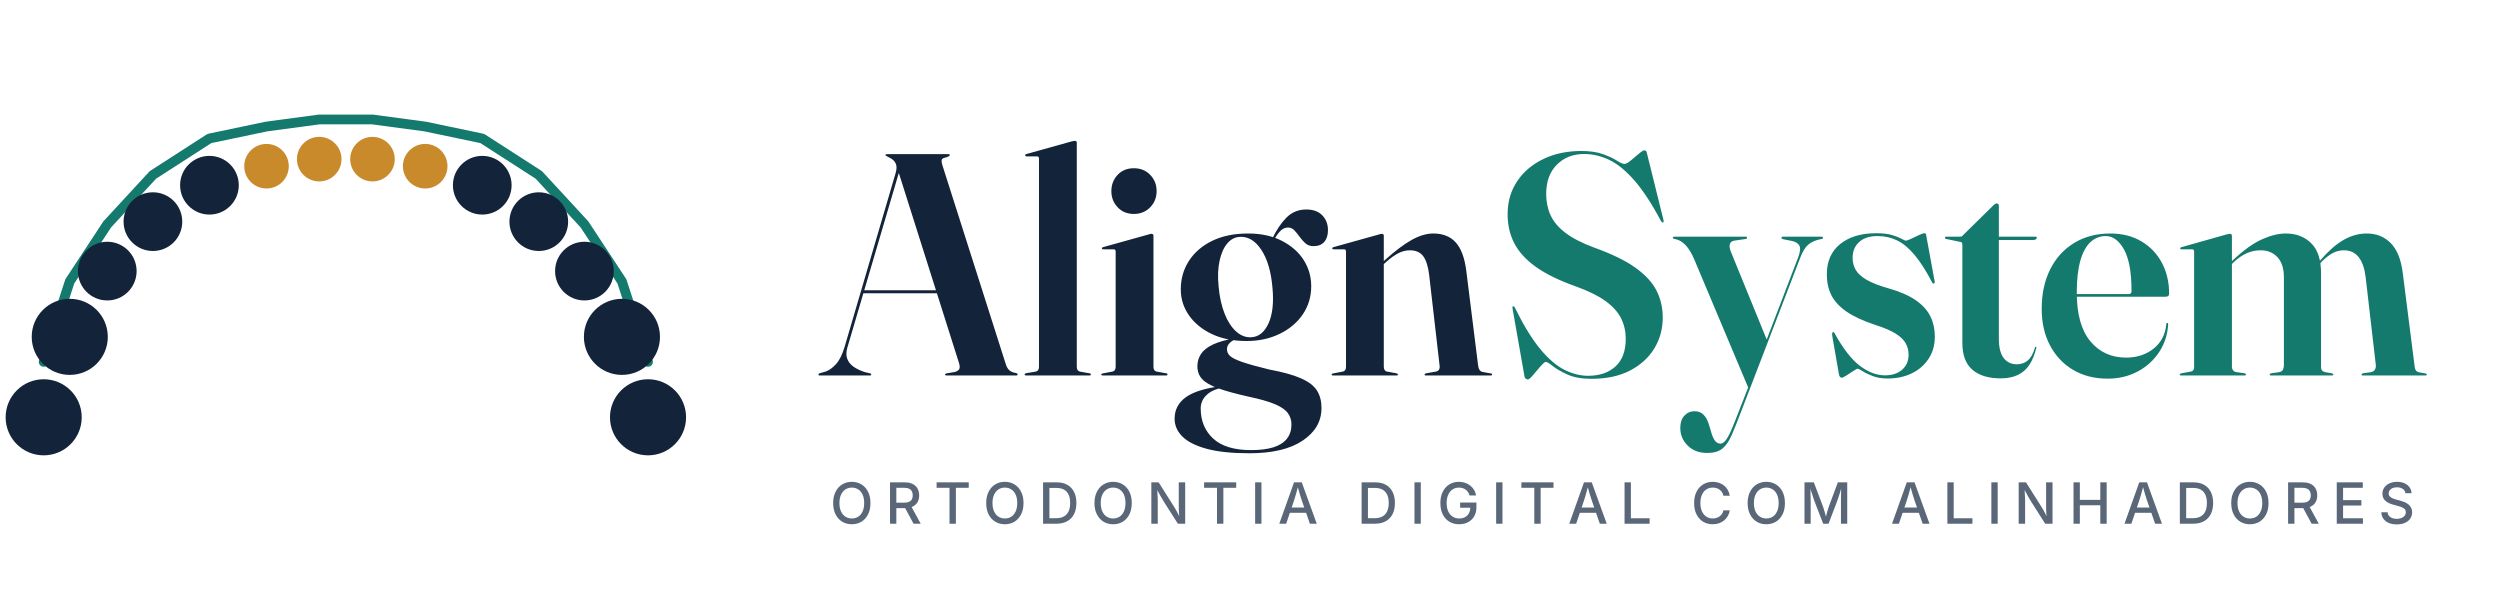
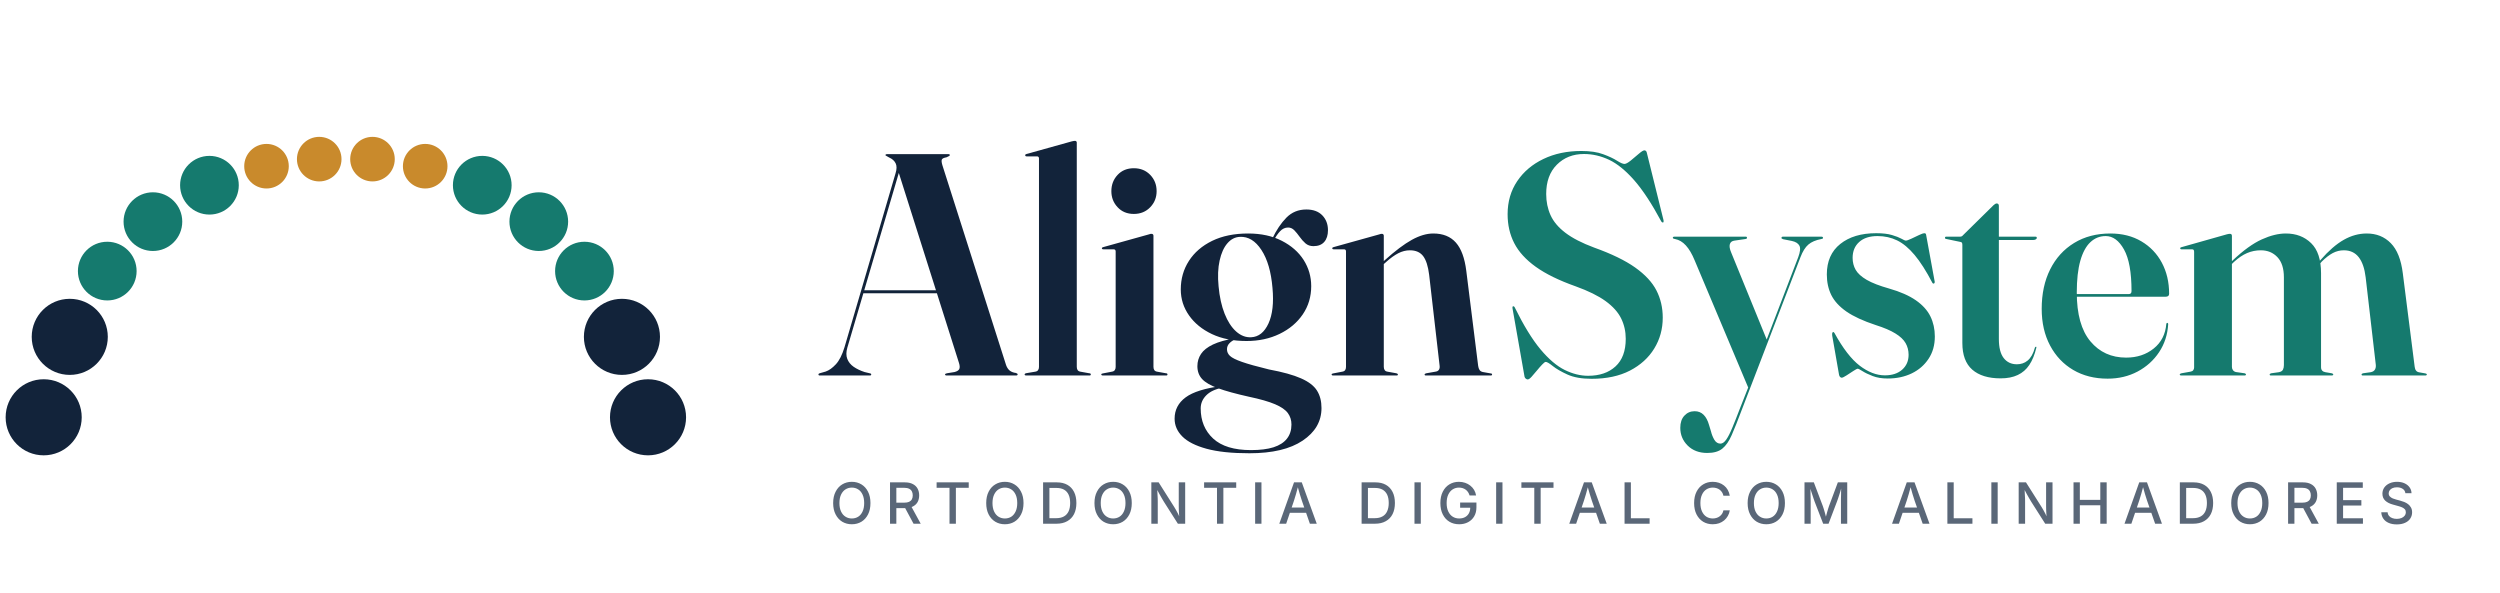
<svg xmlns="http://www.w3.org/2000/svg" viewBox="0 0 506 120" width="1518" height="360" role="img" aria-label="AlignSystem">
  <g transform="translate(4 -0.9) scale(1.100)">
-     <path d="M4.4 67.4 L9.2 52.6 L16.1 42.1 L24.5 33.0 L34.9 26.3 L45.4 24.1 L55.1 22.8 L64.9 22.8 L74.6 24.1 L85.1 26.3 L95.5 33.0 L103.9 42.1 L110.8 52.6 L115.6 67.4" fill="none" stroke="#157A6E" stroke-width="1.8" stroke-linecap="round" stroke-linejoin="round" />
    <circle cx="64.9" cy="30.1" r="4.1" fill="#C98A2C" />
    <circle cx="74.6" cy="31.4" r="4.1" fill="#C98A2C" />
-     <circle cx="85.1" cy="34.9" r="5.4" fill="#12233A" />
-     <circle cx="95.5" cy="41.6" r="5.4" fill="#12233A" />
-     <circle cx="103.9" cy="50.7" r="5.4" fill="#12233A" />
+     <circle cx="85.1" cy="34.9" r="5.4" fill="#157A6E" />
+     <circle cx="95.5" cy="41.6" r="5.4" fill="#157A6E" />
+     <circle cx="103.9" cy="50.7" r="5.4" fill="#157A6E" />
    <circle cx="110.8" cy="62.8" r="7" fill="#12233A" />
    <circle cx="115.6" cy="77.6" r="7" fill="#12233A" />
    <circle cx="55.1" cy="30.1" r="4.1" fill="#C98A2C" />
    <circle cx="45.4" cy="31.4" r="4.1" fill="#C98A2C" />
-     <circle cx="34.9" cy="34.9" r="5.4" fill="#12233A" />
-     <circle cx="24.5" cy="41.6" r="5.4" fill="#12233A" />
-     <circle cx="16.1" cy="50.7" r="5.4" fill="#12233A" />
+     <circle cx="34.9" cy="34.9" r="5.4" fill="#157A6E" />
+     <circle cx="24.5" cy="41.6" r="5.4" fill="#157A6E" />
+     <circle cx="16.1" cy="50.7" r="5.4" fill="#157A6E" />
    <circle cx="9.2" cy="62.8" r="7" fill="#12233A" />
    <circle cx="4.4" cy="77.6" r="7" fill="#12233A" />
  </g>
  <path d="M174.45 59.36L174.61 58.75L190.90 58.75L190.99 59.36L174.45 59.36M176.34 75.81Q176.34 75.87 176.27 75.94Q176.21 76 176.08 76L165.87 76Q165.78 76 165.71 75.94Q165.65 75.87 165.65 75.81Q165.65 75.68 165.74 75.63Q165.84 75.58 165.90 75.55L167.12 75.20Q168.14 74.85 169.18 73.73Q170.22 72.61 170.93 70.27L181.26 35.07Q181.65 33.82 181.28 33.06Q180.91 32.29 179.95 31.87Q179.57 31.62 179.39 31.55Q179.22 31.49 179.22 31.39Q179.22 31.30 179.30 31.25Q179.38 31.20 179.54 31.20L191.98 31.20Q192.11 31.20 192.18 31.25Q192.24 31.30 192.24 31.39Q192.24 31.49 192.10 31.58Q191.95 31.68 191.57 31.84Q190.80 31.97 190.64 32.27Q190.48 32.58 190.74 33.44L203.63 73.89Q203.89 74.62 204.37 75.01Q204.85 75.39 205.62 75.49Q205.81 75.55 205.89 75.62Q205.97 75.68 205.97 75.81Q205.97 75.87 205.89 75.94Q205.81 76 205.68 76L191.57 76Q191.44 76 191.36 75.94Q191.28 75.87 191.28 75.81Q191.28 75.68 191.38 75.65Q191.47 75.62 191.66 75.55L193.20 75.30Q193.97 75.10 194.16 74.69Q194.35 74.27 194.10 73.47L181.78 34.56L182.54 32.90L171.50 70.37Q171.12 71.68 171.49 72.64Q171.86 73.60 172.78 74.24Q173.71 74.88 174.99 75.30L176.02 75.55Q176.21 75.58 176.27 75.63Q176.34 75.68 176.34 75.81M217.94 28.86L217.94 74.24Q217.94 74.66 218.11 74.91Q218.29 75.17 218.70 75.23L220.46 75.55Q220.66 75.55 220.72 75.63Q220.78 75.71 220.78 75.81Q220.78 75.87 220.72 75.94Q220.66 76 220.53 76L207.63 76Q207.54 76 207.46 75.94Q207.38 75.87 207.38 75.81Q207.38 75.71 207.47 75.63Q207.57 75.55 207.79 75.52L209.52 75.23Q209.94 75.17 210.11 74.91Q210.29 74.66 210.29 74.27L210.29 32.06Q210.29 31.87 210.19 31.76Q210.10 31.65 209.87 31.65L207.79 31.65Q207.63 31.65 207.57 31.58Q207.50 31.52 207.50 31.42Q207.50 31.30 207.58 31.25Q207.66 31.20 207.76 31.17L216.94 28.61Q217.23 28.54 217.34 28.53Q217.46 28.51 217.58 28.51Q217.74 28.51 217.84 28.61Q217.94 28.70 217.94 28.86M233.46 47.71L233.46 74.24Q233.46 74.66 233.63 74.91Q233.81 75.17 234.22 75.23L235.98 75.55Q236.18 75.55 236.24 75.63Q236.30 75.71 236.30 75.81Q236.30 75.87 236.24 75.94Q236.18 76 236.05 76L223.15 76Q223.06 76 222.98 75.94Q222.90 75.87 222.90 75.81Q222.90 75.71 222.96 75.66Q223.02 75.62 223.22 75.58L225.04 75.23Q225.46 75.17 225.63 74.91Q225.81 74.66 225.81 74.27L225.81 50.88Q225.81 50.69 225.71 50.58Q225.62 50.46 225.39 50.46L223.31 50.46Q223.15 50.46 223.09 50.40Q223.02 50.34 223.02 50.24Q223.02 50.14 223.10 50.10Q223.18 50.05 223.28 50.02L232.46 47.46Q232.75 47.36 232.86 47.34Q232.98 47.33 233.10 47.33Q233.26 47.33 233.36 47.44Q233.46 47.55 233.46 47.71M229.49 43.30Q227.47 43.30 226.21 41.95Q224.94 40.61 224.94 38.69Q224.94 36.74 226.21 35.39Q227.47 34.05 229.49 34.05Q231.50 34.05 232.80 35.39Q234.10 36.74 234.10 38.69Q234.10 40.61 232.80 41.95Q231.50 43.30 229.49 43.30M256.85 74.78Q253.20 73.89 251.38 73.25Q249.55 72.61 248.94 72.03Q248.34 71.46 248.34 70.69Q248.34 69.98 248.85 69.46Q249.36 68.93 250.06 68.70L250.06 68.45Q247.18 68.93 245.50 69.73Q243.82 70.53 243.09 71.63Q242.35 72.74 242.35 74.11Q242.35 75.68 243.31 76.72Q244.27 77.76 246.56 78.59Q248.85 79.42 252.75 80.29Q256.21 81.02 258.08 81.82Q259.95 82.62 260.67 83.62Q261.39 84.61 261.39 85.92Q261.39 87.62 260.48 88.78Q259.57 89.95 257.76 90.53Q255.95 91.10 253.20 91.10Q248.08 91.10 245.55 88.77Q243.02 86.43 243.02 82.66Q243.02 81.15 244.14 80.02Q245.26 78.88 247.47 78.46L247.41 78.11Q242.19 78.78 239.97 80.43Q237.74 82.08 237.74 84.74Q237.74 86.78 239.31 88.35Q240.88 89.92 244.21 90.83Q247.54 91.74 252.88 91.74Q259.86 91.74 263.66 89.18Q267.47 86.62 267.47 82.59Q267.47 80.51 266.56 79.06Q265.65 77.60 263.33 76.58Q261.01 75.55 256.85 74.78M257.49 48.35L257.23 48.90L257.71 48.83Q258.38 47.55 259.09 46.80Q259.79 46.05 260.72 46.05Q261.42 46.05 261.97 46.61Q262.51 47.17 263.04 47.92Q263.57 48.67 264.22 49.25Q264.88 49.82 265.84 49.82Q267.28 49.82 268.03 48.96Q268.78 48.10 268.78 46.59Q268.78 44.77 267.63 43.58Q266.48 42.40 264.40 42.40Q262 42.40 260.37 44.05Q258.74 45.70 257.49 48.35M265.39 57.92Q265.39 55.04 263.86 52.62Q262.32 50.21 259.44 48.74Q256.56 47.26 252.62 47.26Q248.40 47.26 245.34 48.75Q242.29 50.24 240.64 52.80Q238.99 55.36 238.99 58.59Q238.99 61.47 240.66 63.84Q242.32 66.21 245.30 67.62Q248.27 69.02 252.30 69.02Q256.02 69.02 258.99 67.58Q261.97 66.14 263.68 63.63Q265.39 61.12 265.39 57.92M250.96 47.94Q253.49 47.81 255.31 50.59Q257.14 53.38 257.55 58.27Q257.97 62.78 256.74 65.47Q255.50 68.16 253.23 68.26Q251.60 68.35 250.19 67.09Q248.78 65.82 247.86 63.49Q246.93 61.15 246.64 57.95Q246.35 54.98 246.85 52.74Q247.34 50.50 248.42 49.25Q249.49 48 250.96 47.94M280.08 47.71L280.08 74.24Q280.08 74.66 280.26 74.91Q280.43 75.17 280.85 75.23L282.61 75.55Q282.93 75.62 282.93 75.81Q282.93 76 282.67 76L269.78 76Q269.68 76 269.60 75.94Q269.52 75.87 269.52 75.81Q269.52 75.71 269.58 75.66Q269.65 75.62 269.84 75.58L271.66 75.23Q272.08 75.17 272.26 74.91Q272.43 74.66 272.43 74.27L272.43 50.88Q272.43 50.69 272.34 50.58Q272.24 50.46 272.02 50.46L269.94 50.46Q269.78 50.46 269.71 50.40Q269.65 50.34 269.65 50.24Q269.65 50.14 269.73 50.10Q269.81 50.05 269.90 50.02L279.09 47.46Q279.38 47.36 279.49 47.34Q279.60 47.33 279.73 47.33Q279.89 47.33 279.98 47.44Q280.08 47.55 280.08 47.71M280.56 53.02L279.44 54.02L279.12 53.70L280.27 52.67Q283.44 49.82 285.76 48.54Q288.08 47.26 290.10 47.26Q293.04 47.26 294.67 49.10Q296.30 50.94 296.78 54.85L299.18 74.05Q299.25 74.56 299.46 74.88Q299.66 75.20 300.14 75.30L301.71 75.58Q301.87 75.58 301.94 75.65Q302 75.71 302 75.81Q302 75.87 301.94 75.94Q301.87 76 301.74 76L288.62 76Q288.34 76 288.34 75.81Q288.34 75.62 288.69 75.55L290.51 75.23Q291.02 75.17 291.23 74.85Q291.44 74.53 291.38 74.05L289.26 55.62Q288.94 53.02 288.05 51.84Q287.15 50.66 285.36 50.66Q284.18 50.66 283.02 51.25Q281.87 51.84 280.56 53.02" fill="#12233A" />
  <path d="M322.14 76.67Q319.16 76.67 317.26 75.81Q315.35 74.94 314.30 74.10Q313.24 73.25 312.86 73.25Q312.63 73.25 312.14 73.78Q311.64 74.30 311.06 75.01Q310.49 75.71 309.99 76.26Q309.50 76.80 309.21 76.80Q309.02 76.80 308.82 76.64Q308.63 76.48 308.57 76.26L306.14 62.46Q306.10 62.27 306.12 62.16Q306.14 62.05 306.20 62.02Q306.30 61.95 306.41 62.02Q306.52 62.08 306.58 62.21Q309.27 67.68 311.78 70.69Q314.30 73.70 316.70 74.88Q319.10 76.06 321.43 76.06Q324.92 76.06 326.98 74.16Q329.05 72.26 329.05 68.58Q329.05 66.34 328.12 64.45Q327.19 62.56 324.97 60.94Q322.74 59.33 318.90 57.95Q313.85 56.16 310.84 54Q307.83 51.84 306.49 49.23Q305.14 46.62 305.14 43.36Q305.14 39.55 307.08 36.67Q309.02 33.79 312.38 32.18Q315.74 30.56 320.06 30.56Q322.74 30.56 324.50 31.22Q326.26 31.87 327.29 32.53Q328.31 33.18 328.79 33.18Q329.21 33.18 330.06 32.50Q330.90 31.81 331.70 31.12Q332.50 30.43 332.82 30.43Q332.98 30.43 333.11 30.53Q333.24 30.62 333.30 30.85L336.70 44.58Q336.73 44.77 336.71 44.86Q336.70 44.96 336.63 45.02Q336.57 45.06 336.46 45.01Q336.34 44.96 336.25 44.83Q333.37 39.46 330.78 36.50Q328.18 33.54 325.69 32.35Q323.19 31.17 320.60 31.17Q317.27 31.17 315.11 33.33Q312.95 35.49 312.95 39.26Q312.95 41.60 313.83 43.55Q314.71 45.50 316.84 47.12Q318.97 48.74 322.65 50.11Q327.93 52 330.95 54.14Q333.98 56.29 335.26 58.78Q336.54 61.28 336.54 64.29Q336.54 67.74 334.82 70.54Q333.11 73.34 329.90 75.01Q326.68 76.67 322.14 76.67M350.39 51.10L357.72 69.06L353.98 78.78L343 52.70Q342.20 50.75 341.22 49.68Q340.25 48.61 339.03 48.38Q338.71 48.32 338.65 48.26Q338.58 48.19 338.58 48.13Q338.58 48 338.66 47.95Q338.74 47.90 338.84 47.90L353.30 47.90Q353.46 47.90 353.53 47.95Q353.59 48 353.59 48.16Q353.59 48.26 353.51 48.30Q353.43 48.35 353.27 48.38L351.06 48.70Q350.30 48.80 350.12 49.42Q349.94 50.05 350.39 51.10M352.12 82.78L355.16 75.07L355.58 73.95L363.96 52.06Q364.57 50.43 364.20 49.73Q363.83 49.02 362.68 48.77L360.92 48.42Q360.73 48.35 360.65 48.30Q360.57 48.26 360.57 48.16Q360.57 48.03 360.65 47.97Q360.73 47.90 360.86 47.90L368.66 47.90Q368.82 47.90 368.90 47.97Q368.98 48.03 368.98 48.16Q368.98 48.26 368.90 48.30Q368.82 48.35 368.63 48.38Q366.94 48.70 366.01 49.50Q365.08 50.30 364.41 52.06L352.44 83.20Q351.32 86.18 350.50 88.05Q349.69 89.92 348.60 90.80Q347.51 91.68 345.56 91.68Q343.10 91.68 341.59 90.19Q340.09 88.70 340.09 86.59Q340.09 85.02 340.92 84.13Q341.75 83.23 343 83.23Q344.09 83.23 344.81 83.95Q345.53 84.67 345.91 86.02L346.30 87.30Q346.52 88.22 346.98 89.01Q347.45 89.79 348.22 89.79Q348.82 89.79 349.40 88.96Q349.98 88.13 350.63 86.54Q351.29 84.96 352.12 82.78M381.50 75.97Q383.70 75.97 385 74.82Q386.30 73.66 386.30 71.81Q386.30 70.50 385.69 69.44Q385.08 68.38 383.62 67.49Q382.17 66.59 379.64 65.79Q375.86 64.54 373.72 63.06Q371.58 61.57 370.66 59.73Q369.75 57.89 369.75 55.55Q369.75 51.55 372.47 49.38Q375.19 47.20 379.74 47.20Q381.69 47.20 382.94 47.57Q384.18 47.94 384.86 48.32Q385.53 48.70 385.72 48.70Q386.04 48.70 386.84 48.32Q387.64 47.94 388.42 47.57Q389.21 47.20 389.46 47.20Q389.59 47.20 389.70 47.25Q389.82 47.30 389.85 47.55L391.54 56.77Q391.61 57.02 391.58 57.17Q391.54 57.31 391.45 57.38Q391.35 57.41 391.26 57.38Q391.16 57.34 391.10 57.22Q389.24 53.66 387.51 51.60Q385.78 49.54 383.98 48.66Q382.17 47.78 380.02 47.78Q377.62 47.78 376.30 48.98Q374.97 50.18 374.97 52.19Q374.97 53.54 375.59 54.62Q376.22 55.71 377.82 56.64Q379.42 57.57 382.36 58.40Q385.72 59.36 387.77 60.78Q389.82 62.21 390.71 64.03Q391.61 65.86 391.61 68.10Q391.61 70.72 390.34 72.62Q389.08 74.53 386.94 75.57Q384.79 76.61 382.07 76.61Q380.31 76.61 379.03 76.11Q377.75 75.62 376.97 75.12Q376.18 74.62 375.99 74.62Q375.83 74.62 375.14 75.07Q374.46 75.52 373.74 75.98Q373.02 76.45 372.76 76.45Q372.60 76.45 372.44 76.30Q372.28 76.16 372.22 75.84L370.84 67.94Q370.81 67.58 370.84 67.44Q370.87 67.30 370.97 67.23Q371.06 67.17 371.13 67.22Q371.19 67.26 371.29 67.39Q373.85 72.06 376.41 74.02Q378.97 75.97 381.50 75.97M396.76 48.96L393.98 48.38Q393.78 48.35 393.72 48.29Q393.66 48.22 393.66 48.13Q393.66 48.03 393.72 47.97Q393.78 47.90 393.88 47.90L396.70 47.90Q396.89 47.90 397.03 47.84Q397.18 47.78 397.30 47.62L403.48 41.54Q403.64 41.38 403.82 41.28Q403.99 41.18 404.15 41.18Q404.34 41.18 404.46 41.31Q404.57 41.44 404.57 41.66L404.57 68.61Q404.57 71.20 405.54 72.46Q406.52 73.73 408.22 73.73Q408.82 73.73 409.37 73.55Q409.91 73.38 410.39 72.98Q410.87 72.58 411.24 71.94Q411.61 71.30 411.86 70.37Q411.93 70.18 412.07 70.18Q412.22 70.18 412.15 70.40Q411.64 72.51 410.73 73.87Q409.82 75.23 408.39 75.90Q406.97 76.58 404.92 76.58Q401.21 76.58 399.19 74.82Q397.18 73.06 397.18 69.41L397.18 49.57Q397.18 49.28 397.10 49.14Q397.02 48.99 396.76 48.96M411.45 48.58L402.20 48.58L402.42 47.90L411.93 47.90Q412.09 47.90 412.17 47.95Q412.25 48 412.25 48.16Q412.25 48.32 412.04 48.45Q411.83 48.58 411.45 48.58M439.03 59.46Q439.03 59.74 438.86 59.90Q438.68 60.06 438.30 60.06L418.49 60.06L418.49 59.52L430.87 59.52Q431.42 59.52 431.42 58.91Q431.42 53.22 429.90 50.50Q428.38 47.78 426.20 47.78Q424.41 47.78 423.10 49.01Q421.78 50.24 421.06 52.77Q420.34 55.30 420.34 59.20Q420.34 65.79 423.10 69.09Q425.85 72.38 430.33 72.38Q433.62 72.38 435.91 70.54Q438.20 68.70 438.46 65.57Q438.49 65.44 438.55 65.39Q438.62 65.34 438.65 65.34Q438.71 65.34 438.78 65.41Q438.84 65.47 438.84 65.63Q438.65 68.80 437 71.28Q435.35 73.76 432.65 75.20Q429.94 76.64 426.58 76.64Q422.62 76.64 419.62 74.88Q416.63 73.12 414.94 69.94Q413.24 66.75 413.24 62.50Q413.24 57.95 414.95 54.53Q416.66 51.10 419.80 49.18Q422.94 47.26 427.13 47.26Q430.74 47.26 433.42 48.85Q436.09 50.43 437.56 53.18Q439.03 55.94 439.03 59.46M451.74 47.74L451.74 74.27Q451.74 74.62 451.94 74.91Q452.15 75.20 452.54 75.30L454.30 75.55Q454.58 75.62 454.58 75.81Q454.58 76 454.26 76L441.46 76Q441.34 76 441.26 75.94Q441.18 75.87 441.18 75.81Q441.18 75.71 441.27 75.65Q441.37 75.58 441.53 75.55L443.32 75.23Q443.74 75.17 443.91 74.93Q444.09 74.69 444.09 74.37L444.09 50.98Q444.09 50.75 444.01 50.61Q443.93 50.46 443.67 50.46L441.50 50.46Q441.40 50.46 441.34 50.40Q441.27 50.34 441.27 50.27Q441.27 50.18 441.34 50.11Q441.40 50.05 441.56 50.02L450.74 47.42Q451 47.36 451.13 47.34Q451.26 47.33 451.38 47.33Q451.58 47.33 451.66 47.46Q451.74 47.58 451.74 47.74M452.15 53.02L451.10 54.05L450.78 53.76L451.90 52.70Q455.13 49.66 457.77 48.46Q460.41 47.26 462.65 47.26Q465.78 47.26 467.78 49.22Q469.78 51.17 469.78 55.30L469.78 74.34Q469.78 74.75 470.01 75.01Q470.23 75.26 470.65 75.33L471.93 75.55Q472.25 75.62 472.25 75.81Q472.25 76 471.86 76L459.64 76Q459.38 76 459.38 75.81Q459.38 75.62 459.70 75.55L461.27 75.33Q461.88 75.20 462.07 74.82Q462.26 74.43 462.26 73.89L462.26 56.13Q462.26 53.44 460.95 52.05Q459.64 50.66 457.59 50.66Q456.12 50.66 454.81 51.22Q453.50 51.78 452.15 53.02M469.94 52.93L468.98 54.05L468.66 53.76L469.69 52.61Q472.12 49.82 474.38 48.54Q476.63 47.26 479.03 47.26Q481.98 47.26 483.90 49.22Q485.82 51.17 486.33 55.33L488.73 74.24Q488.79 74.75 489.02 75.02Q489.24 75.30 489.66 75.36L490.90 75.58Q491.03 75.62 491.11 75.66Q491.19 75.71 491.19 75.81Q491.19 75.87 491.11 75.94Q491.03 76 490.90 76L478.23 76Q477.98 76 477.98 75.81Q477.98 75.62 478.30 75.55L479.86 75.33Q480.47 75.20 480.70 74.78Q480.92 74.37 480.86 73.82L478.81 56.13Q478.49 53.44 477.40 52.05Q476.31 50.66 474.39 50.66Q473.21 50.66 472.15 51.22Q471.10 51.78 469.94 52.93" fill="#157A6E" />
  <path d="M172.41 106.11Q171.33 106.11 170.47 105.60Q169.62 105.08 169.13 104.12Q168.63 103.16 168.63 101.82Q168.63 100.48 169.13 99.52Q169.62 98.55 170.47 98.04Q171.33 97.52 172.41 97.52Q173.50 97.52 174.35 98.04Q175.20 98.55 175.69 99.52Q176.18 100.48 176.18 101.82Q176.18 103.16 175.69 104.12Q175.20 105.08 174.35 105.60Q173.50 106.11 172.41 106.11M172.41 104.94Q173.13 104.94 173.69 104.59Q174.26 104.23 174.58 103.53Q174.91 102.83 174.91 101.82Q174.91 100.80 174.58 100.10Q174.26 99.40 173.69 99.05Q173.13 98.69 172.41 98.69Q171.69 98.69 171.13 99.05Q170.56 99.41 170.23 100.11Q169.90 100.81 169.90 101.82Q169.90 102.83 170.23 103.53Q170.56 104.23 171.13 104.58Q171.69 104.94 172.41 104.94M181.42 106L180.14 106L180.14 97.63L183.14 97.63Q184.11 97.63 184.75 97.97Q185.40 98.30 185.72 98.90Q186.04 99.49 186.04 100.26Q186.04 101.04 185.72 101.62Q185.39 102.20 184.75 102.52Q184.10 102.84 183.13 102.84L180.88 102.84L180.88 101.74L183.01 101.74Q183.62 101.74 184 101.57Q184.38 101.39 184.56 101.06Q184.74 100.73 184.74 100.26Q184.74 99.79 184.56 99.45Q184.38 99.10 184 98.92Q183.62 98.73 182.99 98.73L181.42 98.73L181.42 106M186.35 106L184.90 106L182.87 102.22L184.29 102.22M192.18 98.73L189.57 98.73L189.57 97.63L196.07 97.63L196.07 98.73L193.47 98.73L193.47 106L192.18 106M203.39 106.11Q202.30 106.11 201.45 105.60Q200.59 105.08 200.10 104.12Q199.61 103.16 199.61 101.82Q199.61 100.48 200.10 99.52Q200.59 98.55 201.45 98.04Q202.30 97.52 203.39 97.52Q204.47 97.52 205.32 98.04Q206.17 98.55 206.66 99.52Q207.16 100.48 207.16 101.82Q207.16 103.16 206.66 104.12Q206.17 105.08 205.32 105.60Q204.47 106.11 203.39 106.11M203.39 104.94Q204.10 104.94 204.67 104.59Q205.23 104.23 205.56 103.53Q205.89 102.83 205.89 101.82Q205.89 100.80 205.56 100.10Q205.23 99.40 204.67 99.05Q204.10 98.69 203.39 98.69Q202.67 98.69 202.10 99.05Q201.54 99.41 201.21 100.11Q200.88 100.81 200.88 101.82Q200.88 102.83 201.21 103.53Q201.54 104.23 202.10 104.58Q202.67 104.94 203.39 104.94M213.84 106L211.77 106L211.77 104.88L213.77 104.88Q214.72 104.88 215.35 104.52Q215.97 104.17 216.29 103.48Q216.60 102.79 216.60 101.81Q216.60 100.82 216.29 100.14Q215.98 99.46 215.37 99.11Q214.75 98.76 213.84 98.76L211.72 98.76L211.72 97.63L213.92 97.63Q215.15 97.63 216.04 98.13Q216.92 98.63 217.39 99.57Q217.86 100.50 217.86 101.81Q217.86 103.11 217.39 104.05Q216.91 104.99 216.01 105.49Q215.11 106 213.84 106M211.12 97.63L212.40 97.63L212.40 106L211.12 106M225.30 106.11Q224.22 106.11 223.36 105.60Q222.51 105.08 222.02 104.12Q221.52 103.16 221.52 101.82Q221.52 100.48 222.02 99.52Q222.51 98.55 223.36 98.04Q224.22 97.52 225.30 97.52Q226.39 97.52 227.24 98.04Q228.09 98.55 228.58 99.52Q229.07 100.48 229.07 101.82Q229.07 103.16 228.58 104.12Q228.09 105.08 227.24 105.60Q226.39 106.11 225.30 106.11M225.30 104.94Q226.02 104.94 226.58 104.59Q227.15 104.23 227.47 103.53Q227.80 102.83 227.80 101.82Q227.80 100.80 227.47 100.10Q227.15 99.40 226.58 99.05Q226.02 98.69 225.30 98.69Q224.58 98.69 224.02 99.05Q223.45 99.41 223.12 100.11Q222.79 100.81 222.79 101.82Q222.79 102.83 223.12 103.53Q223.45 104.23 224.02 104.58Q224.58 104.94 225.30 104.94M234.33 106L233.03 106L233.03 97.63L234.51 97.63L237.66 102.61Q237.82 102.86 238.01 103.20Q238.21 103.55 238.43 103.98Q238.65 104.41 238.86 104.91L238.70 104.91Q238.65 104.43 238.63 103.96Q238.60 103.50 238.59 103.09Q238.58 102.68 238.58 102.40L238.58 97.63L239.88 97.63L239.88 106L238.40 106L235.57 101.55Q235.35 101.18 235.13 100.81Q234.91 100.44 234.65 99.96Q234.39 99.47 234.02 98.77L234.22 98.77Q234.25 99.39 234.27 99.93Q234.30 100.46 234.32 100.88Q234.33 101.29 234.33 101.54M246.32 98.73L243.71 98.73L243.71 97.63L250.21 97.63L250.21 98.73L247.61 98.73L247.61 106L246.32 106M254.04 97.63L255.32 97.63L255.32 106L254.04 106M260.32 106L258.93 106L261.91 97.63L263.48 97.63L266.51 106L265.12 106L263.50 101.34Q263.31 100.78 263.08 100.01Q262.85 99.24 262.55 98.16L262.81 98.16Q262.53 99.25 262.30 100.03Q262.07 100.81 261.90 101.34L260.32 106M264.89 103.79L260.54 103.79L260.54 102.73L264.89 102.73M278.31 106L276.24 106L276.24 104.88L278.24 104.88Q279.19 104.88 279.82 104.52Q280.45 104.17 280.76 103.48Q281.08 102.79 281.08 101.81Q281.08 100.82 280.77 100.14Q280.45 99.46 279.84 99.11Q279.22 98.76 278.31 98.76L276.20 98.76L276.20 97.63L278.39 97.63Q279.63 97.63 280.51 98.13Q281.39 98.63 281.86 99.57Q282.33 100.50 282.33 101.81Q282.33 103.11 281.86 104.05Q281.39 104.99 280.48 105.49Q279.58 106 278.31 106M275.59 97.63L276.87 97.63L276.87 106L275.59 106M286.29 97.63L287.57 97.63L287.57 106L286.29 106M295.34 106.11Q294.20 106.11 293.35 105.59Q292.49 105.07 292.01 104.10Q291.53 103.14 291.53 101.82Q291.53 100.49 292.02 99.52Q292.50 98.56 293.35 98.04Q294.20 97.52 295.28 97.52Q295.96 97.52 296.54 97.72Q297.13 97.92 297.59 98.29Q298.06 98.66 298.36 99.16Q298.66 99.67 298.76 100.28L297.44 100.28Q297.33 99.91 297.14 99.62Q296.94 99.32 296.67 99.12Q296.39 98.91 296.05 98.80Q295.70 98.69 295.29 98.69Q294.59 98.69 294.02 99.05Q293.46 99.41 293.13 100.11Q292.80 100.81 292.80 101.82Q292.80 102.83 293.13 103.52Q293.46 104.22 294.03 104.58Q294.60 104.94 295.34 104.94Q296.02 104.94 296.52 104.67Q297.02 104.40 297.30 103.90Q297.58 103.39 297.58 102.71L297.91 102.77L295.53 102.77L295.53 101.71L298.83 101.71L298.83 102.67Q298.83 103.73 298.38 104.50Q297.93 105.27 297.14 105.69Q296.35 106.11 295.34 106.11M302.82 97.63L304.10 97.63L304.10 106L302.82 106M310.54 98.73L307.93 98.73L307.93 97.63L314.43 97.63L314.43 98.73L311.83 98.73L311.83 106L310.54 106M319.01 106L317.62 106L320.60 97.63L322.17 97.63L325.20 106L323.81 106L322.19 101.34Q322 100.78 321.77 100.01Q321.54 99.24 321.24 98.16L321.50 98.16Q321.21 99.25 320.99 100.03Q320.76 100.81 320.59 101.34L319.01 106M323.58 103.79L319.23 103.79L319.23 102.73L323.58 102.73M333.88 106L328.81 106L328.81 97.63L330.09 97.63L330.09 104.90L333.88 104.90M346.66 106.11Q345.57 106.11 344.72 105.60Q343.87 105.08 343.38 104.12Q342.89 103.16 342.89 101.82Q342.89 100.48 343.38 99.52Q343.87 98.55 344.72 98.04Q345.57 97.52 346.66 97.52Q347.32 97.52 347.90 97.71Q348.48 97.90 348.94 98.27Q349.40 98.63 349.70 99.16Q350 99.68 350.11 100.34L348.82 100.34Q348.74 99.94 348.54 99.64Q348.34 99.33 348.06 99.12Q347.77 98.90 347.42 98.80Q347.06 98.69 346.67 98.69Q345.95 98.69 345.38 99.05Q344.81 99.41 344.49 100.11Q344.16 100.81 344.16 101.82Q344.16 102.83 344.49 103.53Q344.82 104.23 345.39 104.59Q345.96 104.94 346.67 104.94Q347.06 104.94 347.41 104.83Q347.76 104.73 348.05 104.51Q348.34 104.30 348.54 104Q348.74 103.69 348.82 103.29L350.11 103.29Q350.02 103.91 349.72 104.42Q349.43 104.94 348.98 105.32Q348.52 105.70 347.94 105.91Q347.35 106.11 346.66 106.11M357.50 106.11Q356.42 106.11 355.56 105.60Q354.71 105.08 354.22 104.12Q353.72 103.16 353.72 101.82Q353.72 100.48 354.22 99.52Q354.71 98.55 355.56 98.04Q356.42 97.52 357.50 97.52Q358.59 97.52 359.44 98.04Q360.29 98.55 360.78 99.52Q361.27 100.48 361.27 101.82Q361.27 103.16 360.78 104.12Q360.29 105.08 359.44 105.60Q358.59 106.11 357.50 106.11M357.50 104.94Q358.22 104.94 358.78 104.59Q359.35 104.23 359.67 103.53Q360 102.83 360 101.82Q360 100.80 359.67 100.10Q359.35 99.40 358.78 99.05Q358.22 98.69 357.50 98.69Q356.79 98.69 356.22 99.05Q355.65 99.41 355.32 100.11Q354.99 100.81 354.99 101.82Q354.99 102.83 355.32 103.53Q355.65 104.23 356.22 104.58Q356.79 104.94 357.50 104.94M366.48 106L365.23 106L365.23 97.63L367.12 97.63L368.94 102.43Q369.02 102.65 369.12 102.97Q369.22 103.30 369.33 103.68Q369.43 104.06 369.53 104.43Q369.62 104.80 369.70 105.10L369.43 105.10Q369.50 104.82 369.60 104.45Q369.69 104.09 369.80 103.70Q369.90 103.32 370.01 102.98Q370.11 102.65 370.19 102.43L371.98 97.63L373.88 97.63L373.88 106L372.61 106L372.61 101.50Q372.61 101.24 372.61 100.88Q372.62 100.52 372.63 100.12Q372.63 99.72 372.64 99.31Q372.65 98.90 372.66 98.52L372.75 98.52Q372.64 98.93 372.51 99.37Q372.38 99.80 372.25 100.21Q372.12 100.61 372.01 100.94Q371.89 101.28 371.81 101.50L370.10 106L369.01 106L367.27 101.50Q367.19 101.28 367.08 100.95Q366.97 100.63 366.84 100.22Q366.71 99.82 366.57 99.39Q366.44 98.95 366.31 98.52L366.42 98.52Q366.43 98.86 366.44 99.26Q366.45 99.67 366.45 100.08Q366.46 100.49 366.47 100.85Q366.48 101.22 366.48 101.50M384.34 106L382.95 106L385.93 97.63L387.50 97.63L390.53 106L389.15 106L387.52 101.34Q387.33 100.78 387.10 100.01Q386.87 99.24 386.58 98.16L386.83 98.16Q386.55 99.25 386.32 100.03Q386.09 100.81 385.92 101.34L384.34 106M388.92 103.79L384.56 103.79L384.56 102.73L388.92 102.73M399.22 106L394.15 106L394.15 97.63L395.43 97.63L395.43 104.90L399.22 104.90M403.05 97.63L404.33 97.63L404.33 106L403.05 106M409.88 106L408.58 106L408.58 97.63L410.06 97.63L413.21 102.61Q413.37 102.86 413.56 103.20Q413.76 103.55 413.98 103.98Q414.20 104.41 414.41 104.91L414.25 104.91Q414.20 104.43 414.18 103.96Q414.15 103.50 414.14 103.09Q414.13 102.68 414.13 102.40L414.13 97.63L415.43 97.63L415.43 106L413.95 106L411.12 101.55Q410.90 101.18 410.68 100.81Q410.46 100.44 410.20 99.96Q409.94 99.47 409.57 98.77L409.77 98.77Q409.80 99.39 409.82 99.93Q409.85 100.46 409.87 100.88Q409.88 101.29 409.88 101.54M420.96 106L419.68 106L419.68 97.63L420.96 97.63L420.96 101.17L425.10 101.17L425.10 97.63L426.39 97.63L426.39 106L425.10 106L425.10 102.27L420.96 102.27M431.39 106L430 106L432.98 97.63L434.55 97.63L437.58 106L436.20 106L434.57 101.34Q434.38 100.78 434.15 100.01Q433.92 99.24 433.63 98.16L433.88 98.16Q433.60 99.25 433.37 100.03Q433.14 100.81 432.97 101.34L431.39 106M435.97 103.79L431.62 103.79L431.62 102.73L435.97 102.73M443.91 106L441.85 106L441.85 104.88L443.85 104.88Q444.80 104.88 445.43 104.52Q446.05 104.17 446.37 103.48Q446.68 102.79 446.68 101.81Q446.68 100.82 446.37 100.14Q446.06 99.46 445.45 99.11Q444.83 98.76 443.91 98.76L441.80 98.76L441.80 97.63L444 97.63Q445.23 97.63 446.12 98.13Q447 98.63 447.47 99.57Q447.94 100.50 447.94 101.81Q447.94 103.11 447.47 104.05Q446.99 104.99 446.09 105.49Q445.19 106 443.91 106M441.20 97.63L442.48 97.63L442.48 106L441.20 106M455.38 106.11Q454.30 106.11 453.44 105.60Q452.59 105.08 452.10 104.12Q451.60 103.16 451.60 101.82Q451.60 100.48 452.10 99.52Q452.59 98.55 453.44 98.04Q454.30 97.52 455.38 97.52Q456.47 97.52 457.32 98.04Q458.17 98.55 458.66 99.52Q459.15 100.48 459.15 101.82Q459.15 103.16 458.66 104.12Q458.17 105.08 457.32 105.60Q456.47 106.11 455.38 106.11M455.38 104.94Q456.10 104.94 456.66 104.59Q457.23 104.23 457.55 103.53Q457.88 102.83 457.88 101.82Q457.88 100.80 457.55 100.10Q457.23 99.40 456.66 99.05Q456.10 98.69 455.38 98.69Q454.66 98.69 454.10 99.05Q453.53 99.41 453.20 100.11Q452.87 100.81 452.87 101.82Q452.87 102.83 453.20 103.53Q453.53 104.23 454.10 104.58Q454.66 104.94 455.38 104.94M464.39 106L463.11 106L463.11 97.63L466.11 97.63Q467.08 97.63 467.72 97.97Q468.37 98.30 468.69 98.90Q469.01 99.49 469.01 100.26Q469.01 101.04 468.69 101.62Q468.36 102.20 467.72 102.52Q467.07 102.84 466.10 102.84L463.85 102.84L463.85 101.74L465.98 101.74Q466.59 101.74 466.97 101.57Q467.35 101.39 467.53 101.06Q467.71 100.73 467.71 100.26Q467.71 99.79 467.53 99.45Q467.35 99.10 466.97 98.92Q466.59 98.73 465.96 98.73L464.39 98.73L464.39 106M469.32 106L467.87 106L465.84 102.22L467.26 102.22M478.26 106L472.96 106L472.96 97.63L478.23 97.63L478.23 98.73L474.24 98.73L474.24 101.23L477.94 101.23L477.94 102.32L474.24 102.32L474.24 104.90L478.26 104.90M485.11 106.14Q484.17 106.14 483.48 105.84Q482.79 105.55 482.40 104.99Q482.01 104.44 481.97 103.68L483.25 103.68Q483.29 104.13 483.55 104.43Q483.80 104.73 484.21 104.87Q484.62 105.02 485.10 105.02Q485.63 105.02 486.05 104.85Q486.46 104.69 486.70 104.38Q486.94 104.07 486.94 103.67Q486.94 103.30 486.73 103.07Q486.52 102.84 486.16 102.68Q485.81 102.53 485.35 102.41L484.38 102.14Q483.35 101.87 482.77 101.33Q482.20 100.79 482.20 99.93Q482.20 99.21 482.59 98.66Q482.98 98.12 483.65 97.82Q484.32 97.52 485.16 97.52Q486.02 97.52 486.68 97.82Q487.33 98.12 487.70 98.64Q488.08 99.17 488.09 99.83L486.85 99.83Q486.79 99.26 486.32 98.95Q485.85 98.63 485.13 98.63Q484.63 98.63 484.26 98.79Q483.88 98.95 483.68 99.23Q483.47 99.50 483.47 99.86Q483.47 100.26 483.72 100.50Q483.96 100.74 484.31 100.89Q484.66 101.03 484.98 101.11L485.80 101.33Q486.20 101.43 486.62 101.60Q487.04 101.77 487.40 102.04Q487.76 102.32 487.98 102.72Q488.21 103.12 488.21 103.69Q488.21 104.39 487.84 104.95Q487.48 105.51 486.78 105.82Q486.09 106.14 485.11 106.14" fill="#5A6778" />
</svg>
